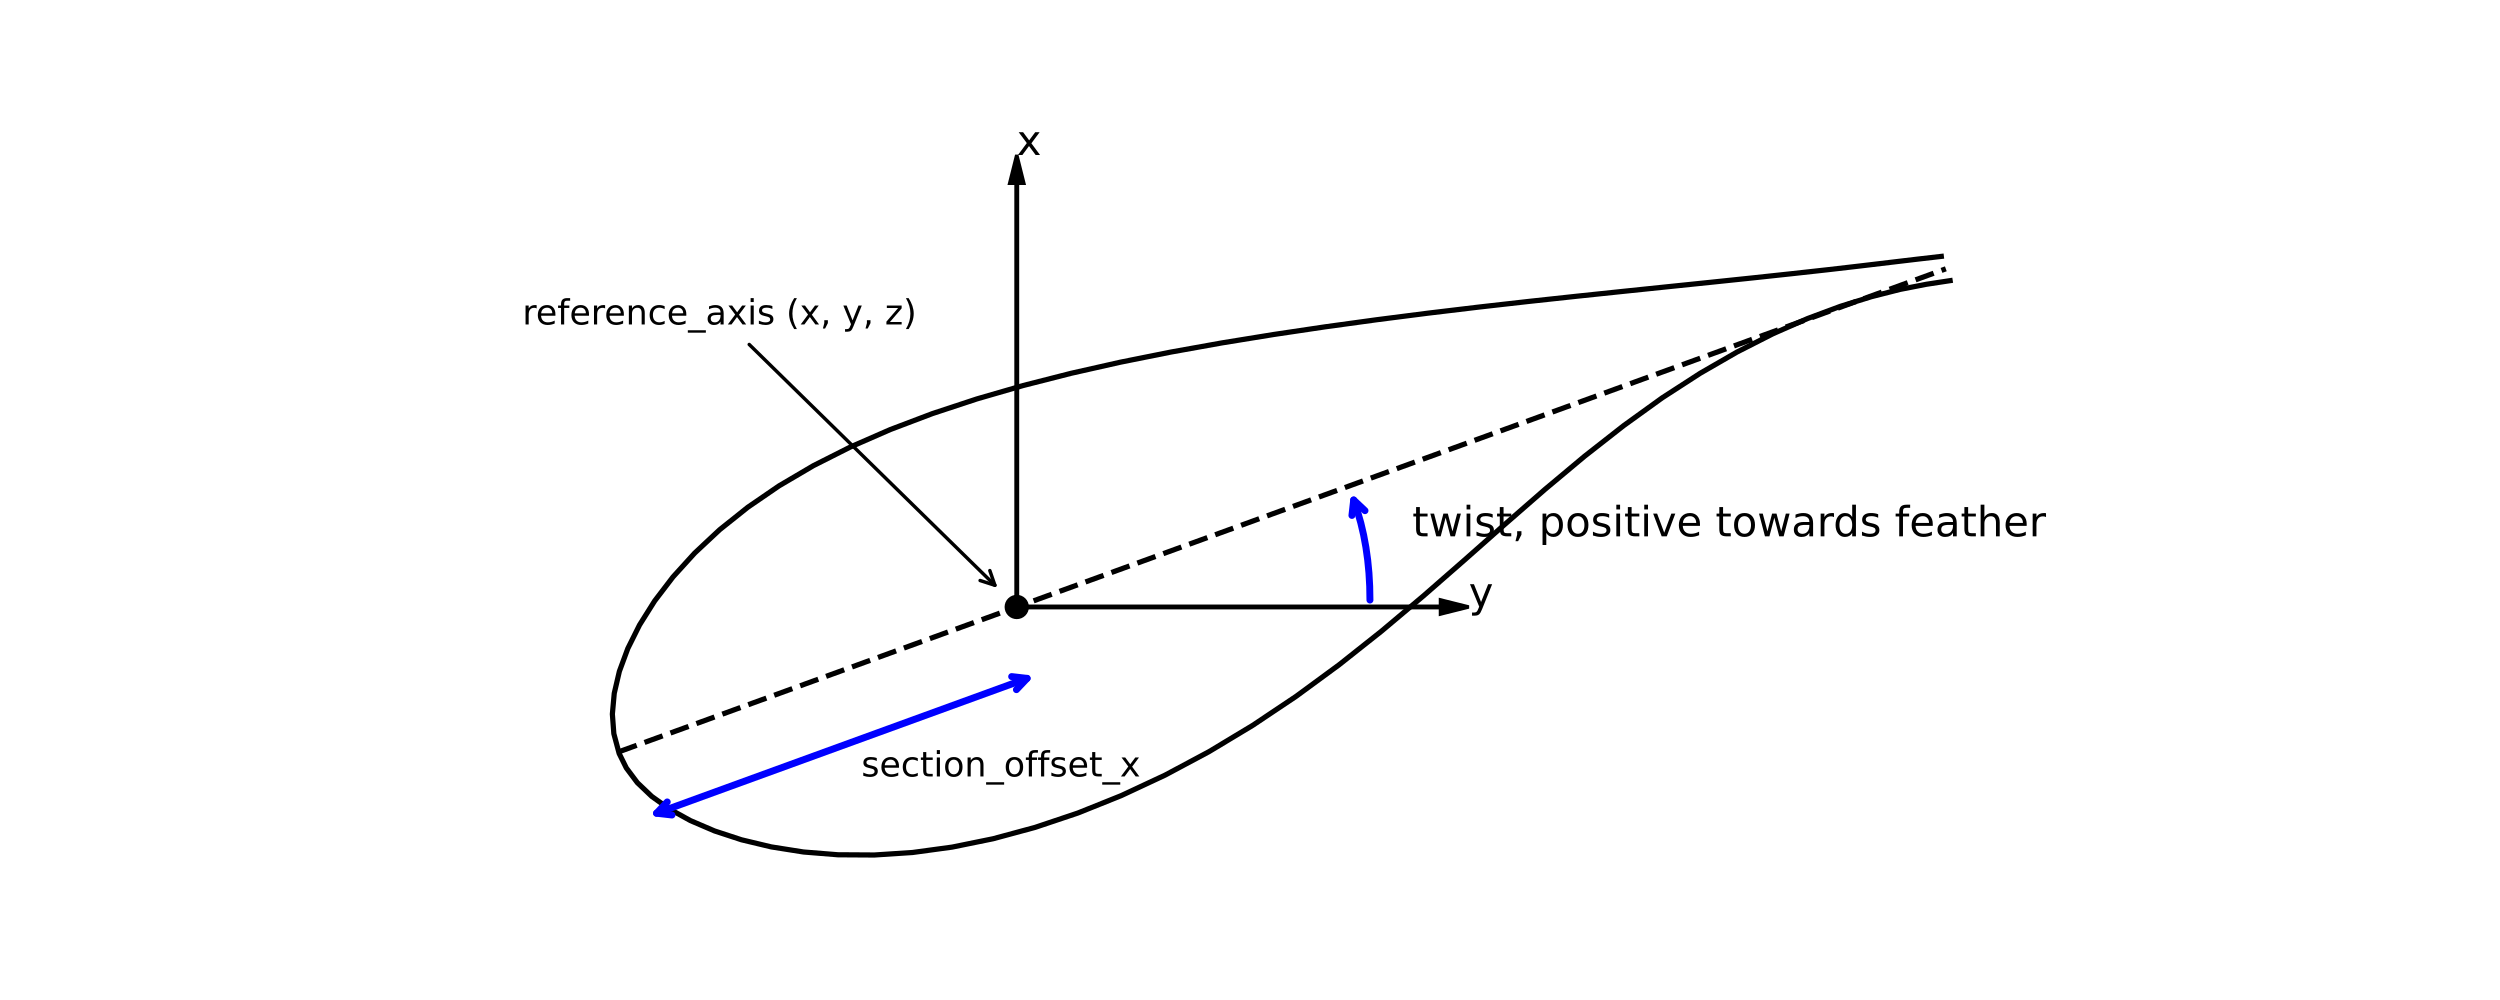
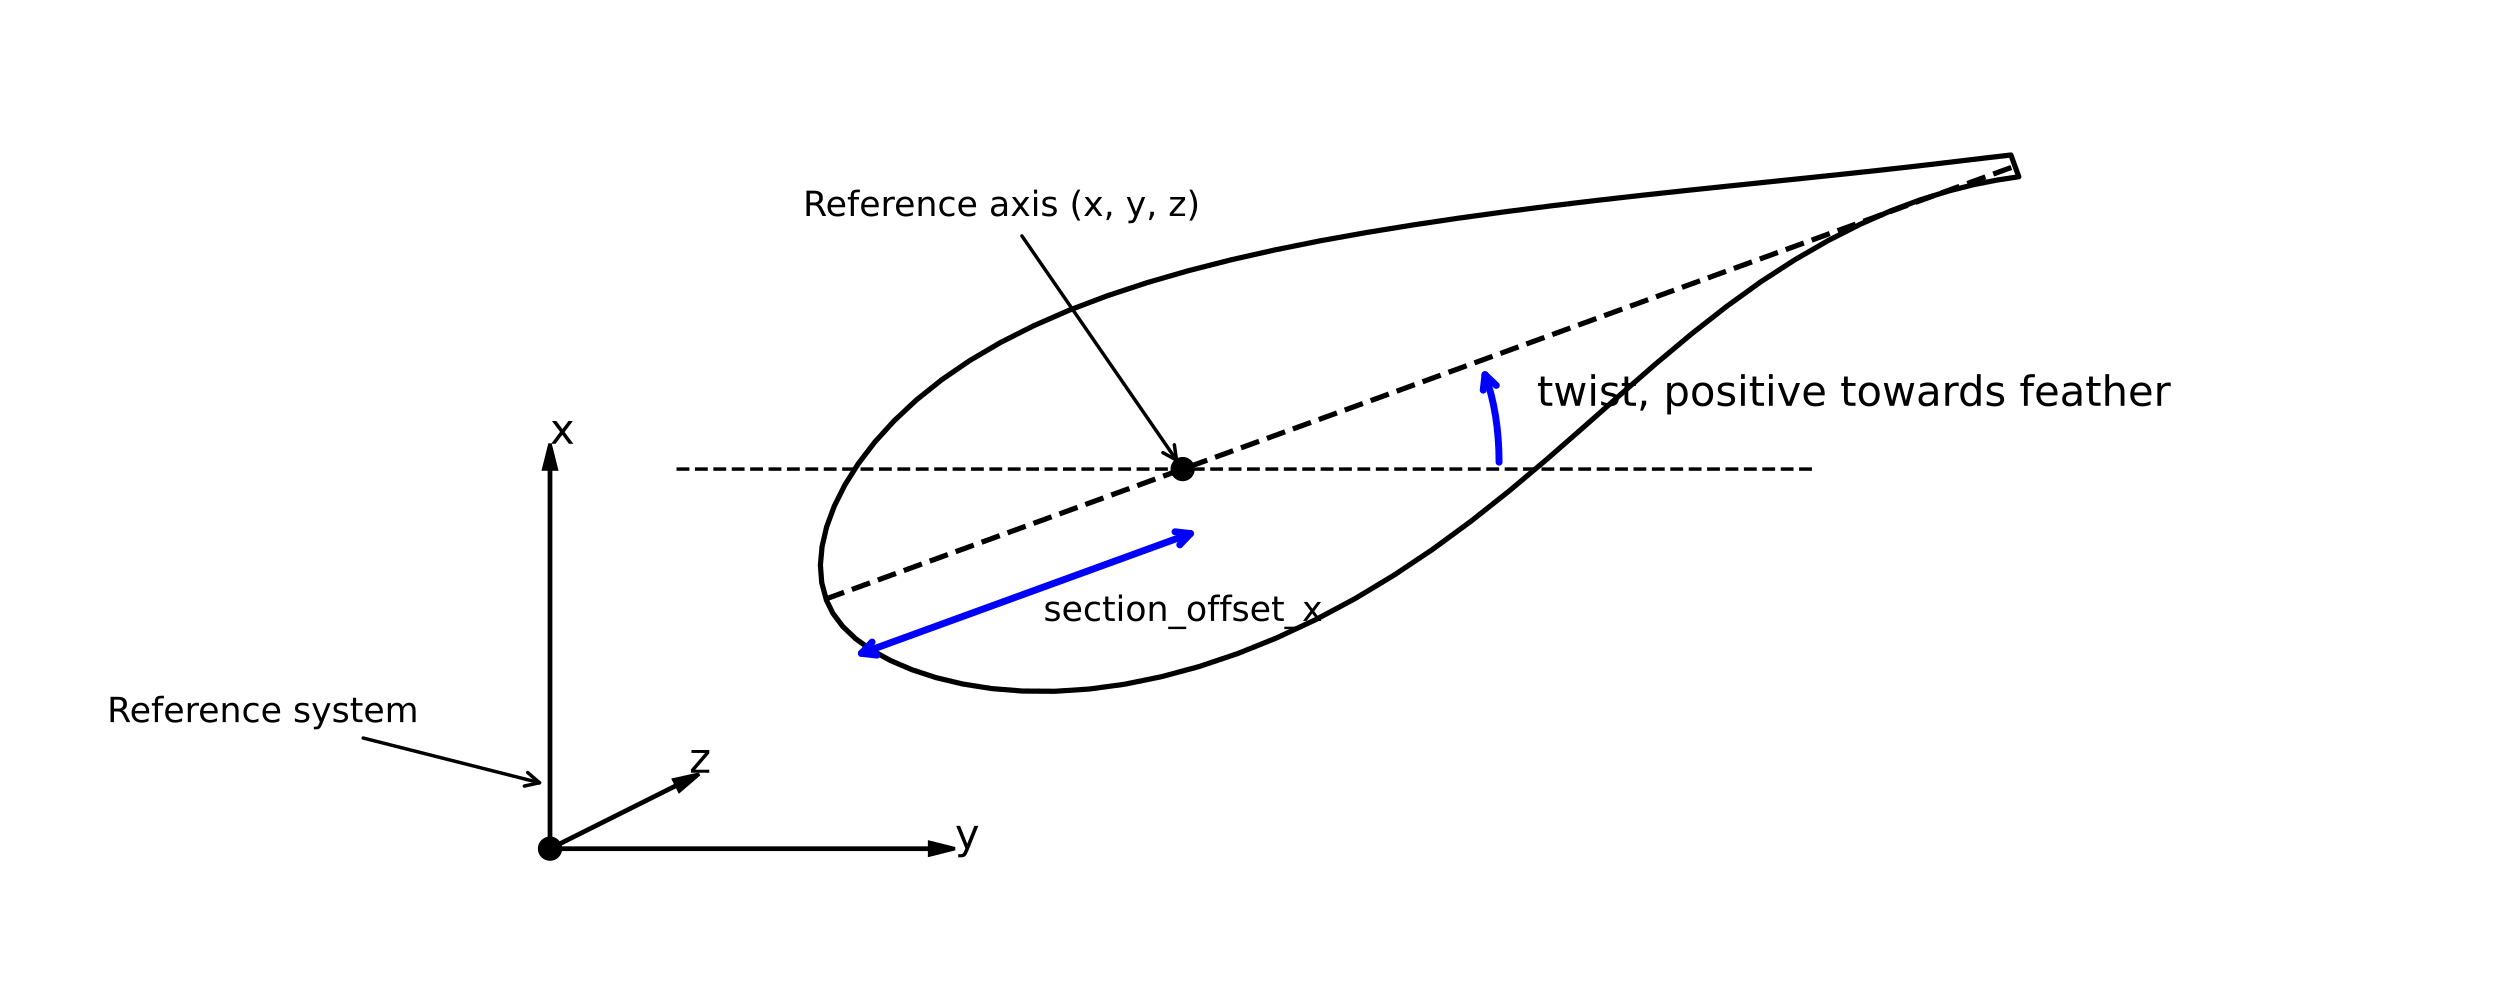
<svg xmlns="http://www.w3.org/2000/svg" xmlns:xlink="http://www.w3.org/1999/xlink" width="720pt" height="288pt" viewBox="0 0 720 288" version="1.1">
  <defs>
    <style type="text/css">*{stroke-linejoin: round; stroke-linecap: butt}</style>
  </defs>
  <g id="figure_1">
    <g id="patch_1">
      <path d="M 0 288  L 720 288  L 720 0  L 0 0  z " style="fill: #ffffff" />
    </g>
    <g id="axes_1">
      <g id="patch_2">
-         <path d="M 422.994 174.809  L 414.858 176.843  L 414.858 175.013  L 292.825 175.013  L 292.825 174.606  L 414.858 174.606  L 414.858 172.775  z " clip-path="url(#p16053d1b75)" style="stroke: #000000; stroke-linejoin: miter" />
+         <path d="M 275.012 244.418  L 267.724 246.24  L 267.724 244.6  L 158.4 244.6  L 158.4 244.236  L 267.724 244.236  L 267.724 242.596  z " clip-path="url(#p702b2cd4fe)" style="stroke: #000000; stroke-linejoin: miter" />
      </g>
      <g id="patch_3">
-         <path d="M 292.825 44.64  L 294.859 52.776  L 293.028 52.776  L 293.028 174.809  L 292.621 174.809  L 292.621 52.776  L 290.791 52.776  z " clip-path="url(#p16053d1b75)" style="stroke: #000000; stroke-linejoin: miter" />
+         <path d="M 158.4 127.806  L 160.222 135.094  L 158.582 135.094  L 158.582 244.418  L 158.218 244.418  L 158.218 135.094  L 156.578 135.094  z " clip-path="url(#p702b2cd4fe)" style="stroke: #000000; stroke-linejoin: miter" />
      </g>
      <g id="patch_4">
-         <path d="M 394.544 172.813  Q 394.566 156.872 389.861 144  " clip-path="url(#p16053d1b75)" style="fill: none; stroke: #0000ff; stroke-width: 2; stroke-linecap: round" />
-         <path d="M 389.356 148.444  L 389.861 144  L 393.113 147.07  " clip-path="url(#p16053d1b75)" style="fill: none; stroke: #0000ff; stroke-width: 2; stroke-linecap: round" />
+         <path d="M 201.36 222.938  L 195.656 227.827  L 194.923 226.36  L 158.482 244.581  L 158.319 244.255  L 194.76 226.034  L 194.026 224.568  z " clip-path="url(#p702b2cd4fe)" style="stroke: #000000; stroke-linejoin: miter" />
+       </g>
+       <g id="patch_5">
+         <path d="M 431.731 133.094  Q 431.715 119.03 427.683 107.91  " clip-path="url(#p702b2cd4fe)" style="fill: none; stroke: #0000ff; stroke-width: 2; stroke-linecap: round" />
+         <path d="M 427.166 112.352  L 427.683 107.91  L 430.926 110.989  " clip-path="url(#p702b2cd4fe)" style="fill: none; stroke: #0000ff; stroke-width: 2; stroke-linecap: round" />
      </g>
      <g id="line2d_1">
-         <path d="M 559.094 73.839  L 552.19 74.638  L 544.385 75.565  L 535.701 76.6  L 526.177 77.703  L 515.844 78.845  L 504.758 80.036  L 492.973 81.269  L 480.553 82.551  L 467.559 83.9  L 454.063 85.319  L 440.135 86.825  L 425.855 88.443  L 411.299 90.187  L 396.546 92.076  L 381.676 94.121  L 366.77 96.343  L 351.909 98.756  L 337.183 101.398  L 322.679 104.308  L 308.486 107.509  L 294.68 111.028  L 281.346 114.89  L 268.56 119.106  L 256.402 123.713  L 244.939 128.721  L 234.243 134.12  L 224.365 139.927  L 215.356 146.098  L 207.249 152.572  L 200.066 159.286  L 193.826 166.155  L 188.531 173.086  L 184.193 179.985  L 180.81 186.77  L 178.379 193.352  L 176.903 199.681  L 176.363 205.653  L 176.787 211.303  L 178.316 217.002  L 180.38 221.173  L 183.554 225.411  L 187.707 229.363  L 192.812 233.007  L 198.851 236.337  L 205.786 239.311  L 213.563 241.861  L 222.126 243.908  L 231.399 245.373  L 241.318 246.174  L 251.804 246.24  L 262.798 245.52  L 274.222 243.964  L 286.01 241.561  L 298.104 238.289  L 310.432 234.148  L 322.927 229.133  L 335.525 223.248  L 348.155 216.5  L 360.754 208.919  L 373.271 200.549  L 385.652 191.463  L 397.867 181.779  L 409.898 171.66  L 421.746 161.314  L 433.427 150.984  L 444.96 140.934  L 456.359 131.4  L 467.624 122.577  L 478.723 114.572  L 489.638 107.513  L 500.29 101.372  L 510.613 96.121  L 520.542 91.754  L 530.008 88.23  L 538.925 85.457  L 547.218 83.348  L 554.821 81.866  L 561.637 80.826  " clip-path="url(#p16053d1b75)" style="fill: none; stroke: #000000; stroke-width: 1.5; stroke-linecap: square" />
+         <path d="M 580.311 47.849  L 579.144 44.64  L 572.959 45.355  L 565.967 46.186  L 558.187 47.114  L 549.655 48.102  L 540.398 49.125  L 530.467 50.192  L 519.909 51.296  L 508.783 52.445  L 497.142 53.653  L 485.051 54.924  L 472.575 56.274  L 459.781 57.723  L 446.742 59.285  L 433.525 60.978  L 420.203 62.809  L 406.85 64.8  L 393.537 66.962  L 380.344 69.328  L 367.352 71.936  L 354.636 74.803  L 342.269 77.955  L 330.323 81.415  L 318.869 85.192  L 307.977 89.319  L 297.708 93.806  L 288.126 98.643  L 279.277 103.845  L 271.206 109.373  L 263.944 115.173  L 257.508 121.188  L 251.918 127.341  L 247.175 133.551  L 243.289 139.731  L 240.258 145.809  L 238.08 151.706  L 236.758 157.376  L 236.274 162.725  L 236.654 167.787  L 238.024 172.893  L 239.873 176.629  L 242.716 180.426  L 246.436 183.966  L 251.01 187.231  L 256.42 190.214  L 262.633 192.878  L 269.599 195.162  L 277.271 196.997  L 285.578 198.309  L 294.464 199.026  L 303.858 199.085  L 313.707 198.44  L 323.941 197.046  L 334.501 194.893  L 345.336 191.962  L 356.38 188.253  L 367.573 183.76  L 378.86 178.488  L 390.174 172.443  L 401.461 165.651  L 412.674 158.153  L 423.765 150.014  L 434.708 141.338  L 445.486 132.273  L 456.1 123.004  L 466.565 113.75  L 476.896 104.747  L 487.109 96.206  L 497.2 88.302  L 507.143 81.13  L 516.921 74.806  L 526.464 69.305  L 535.712 64.601  L 544.607 60.689  L 553.087 57.533  L 561.075 55.048  L 568.504 53.158  L 575.316 51.831  L 581.422 50.9  L 580.311 47.849  " clip-path="url(#p702b2cd4fe)" style="fill: none; stroke: #000000; stroke-width: 1.5; stroke-linecap: square" />
      </g>
      <g id="line2d_2">
-         <path d="M 178.15 216.547  L 220.622 201.089  L 263.094 185.63  L 305.566 170.172  L 348.038 154.713  L 390.51 139.255  L 432.982 123.796  L 475.454 108.338  L 517.926 92.879  L 560.398 77.421  " clip-path="url(#p16053d1b75)" style="fill: none; stroke-dasharray: 5.55,2.4; stroke-dashoffset: 0; stroke: #000000; stroke-width: 1.5" />
+         <path d="M 237.876 172.485  L 275.924 158.637  L 313.972 144.788  L 352.021 130.94  L 390.069 117.091  L 428.118 103.243  L 466.166 89.394  L 504.215 75.546  L 542.263 61.697  L 580.311 47.849  " clip-path="url(#p702b2cd4fe)" style="fill: none; stroke-dasharray: 5.55,2.4; stroke-dashoffset: 0; stroke: #000000; stroke-width: 1.5" />
      </g>
      <g id="line2d_3">
        <defs>
-           <path id="ma358cf9336" d="M 0 3  C 0.796 3 1.559 2.684 2.121 2.121  C 2.684 1.559 3 0.796 3 0  C 3 -0.796 2.684 -1.559 2.121 -2.121  C 1.559 -2.684 0.796 -3 0 -3  C -0.796 -3 -1.559 -2.684 -2.121 -2.121  C -2.684 -1.559 -3 -0.796 -3 0  C -3 0.796 -2.684 1.559 -2.121 2.121  C -1.559 2.684 -0.796 3 0 3  z " style="stroke: #000000" />
+           <path id="md235db20d7" d="M 0 3  C 0.796 3 1.559 2.684 2.121 2.121  C 2.684 1.559 3 0.796 3 0  C 3 -0.796 2.684 -1.559 2.121 -2.121  C 1.559 -2.684 0.796 -3 0 -3  C -0.796 -3 -1.559 -2.684 -2.121 -2.121  C -2.684 -1.559 -3 -0.796 -3 0  C -3 0.796 -2.684 1.559 -2.121 2.121  C -1.559 2.684 -0.796 3 0 3  z " style="stroke: #000000" />
        </defs>
-         <g clip-path="url(#p16053d1b75)">
-           <use xlink:href="#ma358cf9336" x="292.825" y="174.809" style="stroke: #000000" />
-         </g>
-       </g>
-       <g id="patch_5">
-         <path d="M 215.776 99.21  Q 251.553 134.276 286.531 168.56  " style="fill: none; stroke: #000000; stroke-linecap: round" />
-         <path d="M 285.074 164.331  L 286.531 168.56  L 282.274 167.188  " style="fill: none; stroke: #000000; stroke-linecap: round" />
+         <g clip-path="url(#p702b2cd4fe)">
+           <use xlink:href="#md235db20d7" x="158.4" y="244.418" style="stroke: #000000" />
+         </g>
+       </g>
+       <g id="line2d_4">
+         <g clip-path="url(#p702b2cd4fe)">
+           <use xlink:href="#md235db20d7" x="340.606" y="135.094" style="stroke: #000000" />
+         </g>
+       </g>
+       <g id="line2d_5">
+         <path d="M 194.841 135.094  L 276.834 135.094  L 358.827 135.094  L 440.82 135.094  L 522.813 135.094  " clip-path="url(#p702b2cd4fe)" style="fill: none; stroke-dasharray: 3.7,1.6; stroke-dashoffset: 0; stroke: #000000" />
      </g>
      <g id="text_1">
-         <g transform="translate(150.452 93.45348) scale(0.1 -0.1)">
-           <defs>
-             <path id="DejaVuSans-72" d="M 2631 2963  Q 2534 3019 2420 3045  Q 2306 3072 2169 3072  Q 1681 3072 1420 2755  Q 1159 2438 1159 1844  L 1159 0  L 581 0  L 581 3500  L 1159 3500  L 1159 2956  Q 1341 3275 1631 3429  Q 1922 3584 2338 3584  Q 2397 3584 2469 3576  Q 2541 3569 2628 3553  L 2631 2963  z " transform="scale(0.015625)" />
+         <g transform="translate(158.4001 127.8059) scale(0.12 -0.12)">
+           <defs>
+             <path id="DejaVuSans-78" d="M 3513 3500  L 2247 1797  L 3578 0  L 2900 0  L 1881 1375  L 863 0  L 184 0  L 1544 1831  L 300 3500  L 978 3500  L 1906 2253  L 2834 3500  L 3513 3500  z " transform="scale(0.015625)" />
+           </defs>
+           <use xlink:href="#DejaVuSans-78" />
+         </g>
+       </g>
+       <g id="text_2">
+         <g transform="translate(275.0121 244.4179) scale(0.12 -0.12)">
+           <defs>
+             <path id="DejaVuSans-79" d="M 2059 -325  Q 1816 -950 1584 -1140  Q 1353 -1331 966 -1331  L 506 -1331  L 506 -850  L 844 -850  Q 1081 -850 1212 -737  Q 1344 -625 1503 -206  L 1606 56  L 191 3500  L 800 3500  L 1894 763  L 2988 3500  L 3597 3500  L 2059 -325  z " transform="scale(0.015625)" />
+           </defs>
+           <use xlink:href="#DejaVuSans-79" />
+         </g>
+       </g>
+       <g id="text_3">
+         <g transform="translate(198.4855 222.5532) scale(0.12 -0.12)">
+           <defs>
+             <path id="DejaVuSans-7a" d="M 353 3500  L 3084 3500  L 3084 2975  L 922 459  L 3084 459  L 3084 0  L 275 0  L 275 525  L 2438 3041  L 353 3041  L 353 3500  z " transform="scale(0.015625)" />
+           </defs>
+           <use xlink:href="#DejaVuSans-7a" />
+         </g>
+       </g>
+       <g id="patch_6">
+         <path d="M 104.591 212.547  Q 130.525 219.126 155.375 225.43  " style="fill: none; stroke: #000000; stroke-linecap: round" />
+         <path d="M 151.99 222.508  L 155.375 225.43  L 151.006 226.385  " style="fill: none; stroke: #000000; stroke-linecap: round" />
+       </g>
+       <g id="text_4">
+         <g transform="translate(30.85564 207.9767) scale(0.1 -0.1)">
+           <defs>
+             <path id="DejaVuSans-52" d="M 2841 2188  Q 3044 2119 3236 1894  Q 3428 1669 3622 1275  L 4263 0  L 3584 0  L 2988 1197  Q 2756 1666 2539 1819  Q 2322 1972 1947 1972  L 1259 1972  L 1259 0  L 628 0  L 628 4666  L 2053 4666  Q 2853 4666 3247 4331  Q 3641 3997 3641 3322  Q 3641 2881 3436 2590  Q 3231 2300 2841 2188  z M 1259 4147  L 1259 2491  L 2053 2491  Q 2509 2491 2742 2702  Q 2975 2913 2975 3322  Q 2975 3731 2742 3939  Q 2509 4147 2053 4147  L 1259 4147  z " transform="scale(0.015625)" />
            <path id="DejaVuSans-65" d="M 3597 1894  L 3597 1613  L 953 1613  Q 991 1019 1311 708  Q 1631 397 2203 397  Q 2534 397 2845 478  Q 3156 559 3463 722  L 3463 178  Q 3153 47 2828 -22  Q 2503 -91 2169 -91  Q 1331 -91 842 396  Q 353 884 353 1716  Q 353 2575 817 3079  Q 1281 3584 2069 3584  Q 2775 3584 3186 3129  Q 3597 2675 3597 1894  z M 3022 2063  Q 3016 2534 2758 2815  Q 2500 3097 2075 3097  Q 1594 3097 1305 2825  Q 1016 2553 972 2059  L 3022 2063  z " transform="scale(0.015625)" />
            <path id="DejaVuSans-66" d="M 2375 4863  L 2375 4384  L 1825 4384  Q 1516 4384 1395 4259  Q 1275 4134 1275 3809  L 1275 3500  L 2222 3500  L 2222 3053  L 1275 3053  L 1275 0  L 697 0  L 697 3053  L 147 3053  L 147 3500  L 697 3500  L 697 3744  Q 697 4328 969 4595  Q 1241 4863 1831 4863  L 2375 4863  z " transform="scale(0.015625)" />
+             <path id="DejaVuSans-72" d="M 2631 2963  Q 2534 3019 2420 3045  Q 2306 3072 2169 3072  Q 1681 3072 1420 2755  Q 1159 2438 1159 1844  L 1159 0  L 581 0  L 581 3500  L 1159 3500  L 1159 2956  Q 1341 3275 1631 3429  Q 1922 3584 2338 3584  Q 2397 3584 2469 3576  Q 2541 3569 2628 3553  L 2631 2963  z " transform="scale(0.015625)" />
            <path id="DejaVuSans-6e" d="M 3513 2113  L 3513 0  L 2938 0  L 2938 2094  Q 2938 2591 2744 2837  Q 2550 3084 2163 3084  Q 1697 3084 1428 2787  Q 1159 2491 1159 1978  L 1159 0  L 581 0  L 581 3500  L 1159 3500  L 1159 2956  Q 1366 3272 1645 3428  Q 1925 3584 2291 3584  Q 2894 3584 3203 3211  Q 3513 2838 3513 2113  z " transform="scale(0.015625)" />
            <path id="DejaVuSans-63" d="M 3122 3366  L 3122 2828  Q 2878 2963 2633 3030  Q 2388 3097 2138 3097  Q 1578 3097 1268 2742  Q 959 2388 959 1747  Q 959 1106 1268 751  Q 1578 397 2138 397  Q 2388 397 2633 464  Q 2878 531 3122 666  L 3122 134  Q 2881 22 2623 -34  Q 2366 -91 2075 -91  Q 1284 -91 818 406  Q 353 903 353 1747  Q 353 2603 823 3093  Q 1294 3584 2113 3584  Q 2378 3584 2631 3529  Q 2884 3475 3122 3366  z " transform="scale(0.015625)" />
-             <path id="DejaVuSans-5f" d="M 3263 -1063  L 3263 -1509  L -63 -1509  L -63 -1063  L 3263 -1063  z " transform="scale(0.015625)" />
+             <path id="DejaVuSans-20" transform="scale(0.015625)" />
+             <path id="DejaVuSans-73" d="M 2834 3397  L 2834 2853  Q 2591 2978 2328 3040  Q 2066 3103 1784 3103  Q 1356 3103 1142 2972  Q 928 2841 928 2578  Q 928 2378 1081 2264  Q 1234 2150 1697 2047  L 1894 2003  Q 2506 1872 2764 1633  Q 3022 1394 3022 966  Q 3022 478 2636 193  Q 2250 -91 1575 -91  Q 1294 -91 989 -36  Q 684 19 347 128  L 347 722  Q 666 556 975 473  Q 1284 391 1588 391  Q 1994 391 2212 530  Q 2431 669 2431 922  Q 2431 1156 2273 1281  Q 2116 1406 1581 1522  L 1381 1569  Q 847 1681 609 1914  Q 372 2147 372 2553  Q 372 3047 722 3315  Q 1072 3584 1716 3584  Q 2034 3584 2315 3537  Q 2597 3491 2834 3397  z " transform="scale(0.015625)" />
+             <path id="DejaVuSans-74" d="M 1172 4494  L 1172 3500  L 2356 3500  L 2356 3053  L 1172 3053  L 1172 1153  Q 1172 725 1289 603  Q 1406 481 1766 481  L 2356 481  L 2356 0  L 1766 0  Q 1100 0 847 248  Q 594 497 594 1153  L 594 3053  L 172 3053  L 172 3500  L 594 3500  L 594 4494  L 1172 4494  z " transform="scale(0.015625)" />
+             <path id="DejaVuSans-6d" d="M 3328 2828  Q 3544 3216 3844 3400  Q 4144 3584 4550 3584  Q 5097 3584 5394 3201  Q 5691 2819 5691 2113  L 5691 0  L 5113 0  L 5113 2094  Q 5113 2597 4934 2840  Q 4756 3084 4391 3084  Q 3944 3084 3684 2787  Q 3425 2491 3425 1978  L 3425 0  L 2847 0  L 2847 2094  Q 2847 2600 2669 2842  Q 2491 3084 2119 3084  Q 1678 3084 1418 2786  Q 1159 2488 1159 1978  L 1159 0  L 581 0  L 581 3500  L 1159 3500  L 1159 2956  Q 1356 3278 1631 3431  Q 1906 3584 2284 3584  Q 2666 3584 2933 3390  Q 3200 3197 3328 2828  z " transform="scale(0.015625)" />
+           </defs>
+           <use xlink:href="#DejaVuSans-52" />
+           <use xlink:href="#DejaVuSans-65" transform="translate(64.98242 0)" />
+           <use xlink:href="#DejaVuSans-66" transform="translate(126.5059 0)" />
+           <use xlink:href="#DejaVuSans-65" transform="translate(161.7109 0)" />
+           <use xlink:href="#DejaVuSans-72" transform="translate(223.2344 0)" />
+           <use xlink:href="#DejaVuSans-65" transform="translate(262.0977 0)" />
+           <use xlink:href="#DejaVuSans-6e" transform="translate(323.6211 0)" />
+           <use xlink:href="#DejaVuSans-63" transform="translate(387 0)" />
+           <use xlink:href="#DejaVuSans-65" transform="translate(441.9805 0)" />
+           <use xlink:href="#DejaVuSans-20" transform="translate(503.5039 0)" />
+           <use xlink:href="#DejaVuSans-73" transform="translate(535.291 0)" />
+           <use xlink:href="#DejaVuSans-79" transform="translate(587.3906 0)" />
+           <use xlink:href="#DejaVuSans-73" transform="translate(646.5703 0)" />
+           <use xlink:href="#DejaVuSans-74" transform="translate(698.6699 0)" />
+           <use xlink:href="#DejaVuSans-65" transform="translate(737.8789 0)" />
+           <use xlink:href="#DejaVuSans-6d" transform="translate(799.4023 0)" />
+         </g>
+       </g>
+       <g id="patch_7">
+         <path d="M 294.307 67.94  Q 316.89 100.695 338.839 132.53  " style="fill: none; stroke: #000000; stroke-linecap: round" />
+         <path d="M 338.215 128.102  L 338.839 132.53  L 334.922 130.372  " style="fill: none; stroke: #000000; stroke-linecap: round" />
+       </g>
+       <g id="text_5">
+         <g transform="translate(231.2826 62.21162) scale(0.1 -0.1)">
+           <defs>
            <path id="DejaVuSans-61" d="M 2194 1759  Q 1497 1759 1228 1600  Q 959 1441 959 1056  Q 959 750 1161 570  Q 1363 391 1709 391  Q 2188 391 2477 730  Q 2766 1069 2766 1631  L 2766 1759  L 2194 1759  z M 3341 1997  L 3341 0  L 2766 0  L 2766 531  Q 2569 213 2275 61  Q 1981 -91 1556 -91  Q 1019 -91 701 211  Q 384 513 384 1019  Q 384 1609 779 1909  Q 1175 2209 1959 2209  L 2766 2209  L 2766 2266  Q 2766 2663 2505 2880  Q 2244 3097 1772 3097  Q 1472 3097 1187 3025  Q 903 2953 641 2809  L 641 3341  Q 956 3463 1253 3523  Q 1550 3584 1831 3584  Q 2591 3584 2966 3190  Q 3341 2797 3341 1997  z " transform="scale(0.015625)" />
-             <path id="DejaVuSans-78" d="M 3513 3500  L 2247 1797  L 3578 0  L 2900 0  L 1881 1375  L 863 0  L 184 0  L 1544 1831  L 300 3500  L 978 3500  L 1906 2253  L 2834 3500  L 3513 3500  z " transform="scale(0.015625)" />
            <path id="DejaVuSans-69" d="M 603 3500  L 1178 3500  L 1178 0  L 603 0  L 603 3500  z M 603 4863  L 1178 4863  L 1178 4134  L 603 4134  L 603 4863  z " transform="scale(0.015625)" />
-             <path id="DejaVuSans-73" d="M 2834 3397  L 2834 2853  Q 2591 2978 2328 3040  Q 2066 3103 1784 3103  Q 1356 3103 1142 2972  Q 928 2841 928 2578  Q 928 2378 1081 2264  Q 1234 2150 1697 2047  L 1894 2003  Q 2506 1872 2764 1633  Q 3022 1394 3022 966  Q 3022 478 2636 193  Q 2250 -91 1575 -91  Q 1294 -91 989 -36  Q 684 19 347 128  L 347 722  Q 666 556 975 473  Q 1284 391 1588 391  Q 1994 391 2212 530  Q 2431 669 2431 922  Q 2431 1156 2273 1281  Q 2116 1406 1581 1522  L 1381 1569  Q 847 1681 609 1914  Q 372 2147 372 2553  Q 372 3047 722 3315  Q 1072 3584 1716 3584  Q 2034 3584 2315 3537  Q 2597 3491 2834 3397  z " transform="scale(0.015625)" />
-             <path id="DejaVuSans-20" transform="scale(0.015625)" />
            <path id="DejaVuSans-28" d="M 1984 4856  Q 1566 4138 1362 3434  Q 1159 2731 1159 2009  Q 1159 1288 1364 580  Q 1569 -128 1984 -844  L 1484 -844  Q 1016 -109 783 600  Q 550 1309 550 2009  Q 550 2706 781 3412  Q 1013 4119 1484 4856  L 1984 4856  z " transform="scale(0.015625)" />
            <path id="DejaVuSans-2c" d="M 750 794  L 1409 794  L 1409 256  L 897 -744  L 494 -744  L 750 256  L 750 794  z " transform="scale(0.015625)" />
-             <path id="DejaVuSans-79" d="M 2059 -325  Q 1816 -950 1584 -1140  Q 1353 -1331 966 -1331  L 506 -1331  L 506 -850  L 844 -850  Q 1081 -850 1212 -737  Q 1344 -625 1503 -206  L 1606 56  L 191 3500  L 800 3500  L 1894 763  L 2988 3500  L 3597 3500  L 2059 -325  z " transform="scale(0.015625)" />
-             <path id="DejaVuSans-7a" d="M 353 3500  L 3084 3500  L 3084 2975  L 922 459  L 3084 459  L 3084 0  L 275 0  L 275 525  L 2438 3041  L 353 3041  L 353 3500  z " transform="scale(0.015625)" />
            <path id="DejaVuSans-29" d="M 513 4856  L 1013 4856  Q 1481 4119 1714 3412  Q 1947 2706 1947 2009  Q 1947 1309 1714 600  Q 1481 -109 1013 -844  L 513 -844  Q 928 -128 1133 580  Q 1338 1288 1338 2009  Q 1338 2731 1133 3434  Q 928 4138 513 4856  z " transform="scale(0.015625)" />
          </defs>
-           <use xlink:href="#DejaVuSans-72" />
-           <use xlink:href="#DejaVuSans-65" transform="translate(38.86328 0)" />
-           <use xlink:href="#DejaVuSans-66" transform="translate(100.3867 0)" />
-           <use xlink:href="#DejaVuSans-65" transform="translate(135.5918 0)" />
-           <use xlink:href="#DejaVuSans-72" transform="translate(197.1152 0)" />
-           <use xlink:href="#DejaVuSans-65" transform="translate(235.9785 0)" />
-           <use xlink:href="#DejaVuSans-6e" transform="translate(297.502 0)" />
-           <use xlink:href="#DejaVuSans-63" transform="translate(360.8809 0)" />
-           <use xlink:href="#DejaVuSans-65" transform="translate(415.8613 0)" />
-           <use xlink:href="#DejaVuSans-5f" transform="translate(477.3848 0)" />
-           <use xlink:href="#DejaVuSans-61" transform="translate(527.3848 0)" />
-           <use xlink:href="#DejaVuSans-78" transform="translate(588.6641 0)" />
-           <use xlink:href="#DejaVuSans-69" transform="translate(647.8438 0)" />
-           <use xlink:href="#DejaVuSans-73" transform="translate(675.627 0)" />
-           <use xlink:href="#DejaVuSans-20" transform="translate(727.7266 0)" />
-           <use xlink:href="#DejaVuSans-28" transform="translate(759.5137 0)" />
-           <use xlink:href="#DejaVuSans-78" transform="translate(798.5273 0)" />
-           <use xlink:href="#DejaVuSans-2c" transform="translate(857.707 0)" />
-           <use xlink:href="#DejaVuSans-20" transform="translate(889.4941 0)" />
-           <use xlink:href="#DejaVuSans-79" transform="translate(921.2812 0)" />
-           <use xlink:href="#DejaVuSans-2c" transform="translate(980.4609 0)" />
-           <use xlink:href="#DejaVuSans-20" transform="translate(1012.248 0)" />
-           <use xlink:href="#DejaVuSans-7a" transform="translate(1044.035 0)" />
-           <use xlink:href="#DejaVuSans-29" transform="translate(1096.525 0)" />
-         </g>
-       </g>
-       <g id="text_2">
-         <g transform="translate(292.8247 44.64) scale(0.12 -0.12)">
-           <use xlink:href="#DejaVuSans-78" />
-         </g>
-       </g>
-       <g id="text_3">
-         <g transform="translate(422.9939 174.8093) scale(0.12 -0.12)">
-           <use xlink:href="#DejaVuSans-79" />
-         </g>
-       </g>
-       <g id="text_4">
-         <g transform="translate(406.7228 154.4703) scale(0.12 -0.12)">
-           <defs>
-             <path id="DejaVuSans-74" d="M 1172 4494  L 1172 3500  L 2356 3500  L 2356 3053  L 1172 3053  L 1172 1153  Q 1172 725 1289 603  Q 1406 481 1766 481  L 2356 481  L 2356 0  L 1766 0  Q 1100 0 847 248  Q 594 497 594 1153  L 594 3053  L 172 3053  L 172 3500  L 594 3500  L 594 4494  L 1172 4494  z " transform="scale(0.015625)" />
+           <use xlink:href="#DejaVuSans-52" />
+           <use xlink:href="#DejaVuSans-65" transform="translate(64.98242 0)" />
+           <use xlink:href="#DejaVuSans-66" transform="translate(126.5059 0)" />
+           <use xlink:href="#DejaVuSans-65" transform="translate(161.7109 0)" />
+           <use xlink:href="#DejaVuSans-72" transform="translate(223.2344 0)" />
+           <use xlink:href="#DejaVuSans-65" transform="translate(262.0977 0)" />
+           <use xlink:href="#DejaVuSans-6e" transform="translate(323.6211 0)" />
+           <use xlink:href="#DejaVuSans-63" transform="translate(387 0)" />
+           <use xlink:href="#DejaVuSans-65" transform="translate(441.9805 0)" />
+           <use xlink:href="#DejaVuSans-20" transform="translate(503.5039 0)" />
+           <use xlink:href="#DejaVuSans-61" transform="translate(535.291 0)" />
+           <use xlink:href="#DejaVuSans-78" transform="translate(596.5703 0)" />
+           <use xlink:href="#DejaVuSans-69" transform="translate(655.75 0)" />
+           <use xlink:href="#DejaVuSans-73" transform="translate(683.5332 0)" />
+           <use xlink:href="#DejaVuSans-20" transform="translate(735.6328 0)" />
+           <use xlink:href="#DejaVuSans-28" transform="translate(767.4199 0)" />
+           <use xlink:href="#DejaVuSans-78" transform="translate(806.4336 0)" />
+           <use xlink:href="#DejaVuSans-2c" transform="translate(865.6133 0)" />
+           <use xlink:href="#DejaVuSans-20" transform="translate(897.4004 0)" />
+           <use xlink:href="#DejaVuSans-79" transform="translate(929.1875 0)" />
+           <use xlink:href="#DejaVuSans-2c" transform="translate(988.3672 0)" />
+           <use xlink:href="#DejaVuSans-20" transform="translate(1020.154 0)" />
+           <use xlink:href="#DejaVuSans-7a" transform="translate(1051.941 0)" />
+           <use xlink:href="#DejaVuSans-29" transform="translate(1104.432 0)" />
+         </g>
+       </g>
+       <g id="text_6">
+         <g transform="translate(442.6419 116.8735) scale(0.12 -0.12)">
+           <defs>
            <path id="DejaVuSans-77" d="M 269 3500  L 844 3500  L 1563 769  L 2278 3500  L 2956 3500  L 3675 769  L 4391 3500  L 4966 3500  L 4050 0  L 3372 0  L 2619 2869  L 1863 0  L 1184 0  L 269 3500  z " transform="scale(0.015625)" />
            <path id="DejaVuSans-70" d="M 1159 525  L 1159 -1331  L 581 -1331  L 581 3500  L 1159 3500  L 1159 2969  Q 1341 3281 1617 3432  Q 1894 3584 2278 3584  Q 2916 3584 3314 3078  Q 3713 2572 3713 1747  Q 3713 922 3314 415  Q 2916 -91 2278 -91  Q 1894 -91 1617 61  Q 1341 213 1159 525  z M 3116 1747  Q 3116 2381 2855 2742  Q 2594 3103 2138 3103  Q 1681 3103 1420 2742  Q 1159 2381 1159 1747  Q 1159 1113 1420 752  Q 1681 391 2138 391  Q 2594 391 2855 752  Q 3116 1113 3116 1747  z " transform="scale(0.015625)" />
            <path id="DejaVuSans-6f" d="M 1959 3097  Q 1497 3097 1228 2736  Q 959 2375 959 1747  Q 959 1119 1226 758  Q 1494 397 1959 397  Q 2419 397 2687 759  Q 2956 1122 2956 1747  Q 2956 2369 2687 2733  Q 2419 3097 1959 3097  z M 1959 3584  Q 2709 3584 3137 3096  Q 3566 2609 3566 1747  Q 3566 888 3137 398  Q 2709 -91 1959 -91  Q 1206 -91 779 398  Q 353 888 353 1747  Q 353 2609 779 3096  Q 1206 3584 1959 3584  z " transform="scale(0.015625)" />
            <path id="DejaVuSans-76" d="M 191 3500  L 800 3500  L 1894 563  L 2988 3500  L 3597 3500  L 2284 0  L 1503 0  L 191 3500  z " transform="scale(0.015625)" />
            <path id="DejaVuSans-64" d="M 2906 2969  L 2906 4863  L 3481 4863  L 3481 0  L 2906 0  L 2906 525  Q 2725 213 2448 61  Q 2172 -91 1784 -91  Q 1150 -91 751 415  Q 353 922 353 1747  Q 353 2572 751 3078  Q 1150 3584 1784 3584  Q 2172 3584 2448 3432  Q 2725 3281 2906 2969  z M 947 1747  Q 947 1113 1208 752  Q 1469 391 1925 391  Q 2381 391 2643 752  Q 2906 1113 2906 1747  Q 2906 2381 2643 2742  Q 2381 3103 1925 3103  Q 1469 3103 1208 2742  Q 947 2381 947 1747  z " transform="scale(0.015625)" />
            <path id="DejaVuSans-68" d="M 3513 2113  L 3513 0  L 2938 0  L 2938 2094  Q 2938 2591 2744 2837  Q 2550 3084 2163 3084  Q 1697 3084 1428 2787  Q 1159 2491 1159 1978  L 1159 0  L 581 0  L 581 4863  L 1159 4863  L 1159 2956  Q 1366 3272 1645 3428  Q 1925 3584 2291 3584  Q 2894 3584 3203 3211  Q 3513 2838 3513 2113  z " transform="scale(0.015625)" />
          </defs>
          <use xlink:href="#DejaVuSans-74" />
          <use xlink:href="#DejaVuSans-77" transform="translate(39.20898 0)" />
          <use xlink:href="#DejaVuSans-69" transform="translate(120.9961 0)" />
          <use xlink:href="#DejaVuSans-73" transform="translate(148.7793 0)" />
          <use xlink:href="#DejaVuSans-74" transform="translate(200.8789 0)" />
          <use xlink:href="#DejaVuSans-2c" transform="translate(240.0879 0)" />
          <use xlink:href="#DejaVuSans-20" transform="translate(271.875 0)" />
          <use xlink:href="#DejaVuSans-70" transform="translate(303.6621 0)" />
          <use xlink:href="#DejaVuSans-6f" transform="translate(367.1387 0)" />
          <use xlink:href="#DejaVuSans-73" transform="translate(428.3203 0)" />
          <use xlink:href="#DejaVuSans-69" transform="translate(480.4199 0)" />
          <use xlink:href="#DejaVuSans-74" transform="translate(508.2031 0)" />
          <use xlink:href="#DejaVuSans-69" transform="translate(547.4121 0)" />
          <use xlink:href="#DejaVuSans-76" transform="translate(575.1953 0)" />
          <use xlink:href="#DejaVuSans-65" transform="translate(634.375 0)" />
          <use xlink:href="#DejaVuSans-20" transform="translate(695.8984 0)" />
          <use xlink:href="#DejaVuSans-74" transform="translate(727.6855 0)" />
          <use xlink:href="#DejaVuSans-6f" transform="translate(766.8945 0)" />
          <use xlink:href="#DejaVuSans-77" transform="translate(828.0762 0)" />
          <use xlink:href="#DejaVuSans-61" transform="translate(909.8633 0)" />
          <use xlink:href="#DejaVuSans-72" transform="translate(971.1426 0)" />
          <use xlink:href="#DejaVuSans-64" transform="translate(1010.506 0)" />
          <use xlink:href="#DejaVuSans-73" transform="translate(1073.982 0)" />
          <use xlink:href="#DejaVuSans-20" transform="translate(1126.082 0)" />
          <use xlink:href="#DejaVuSans-66" transform="translate(1157.869 0)" />
          <use xlink:href="#DejaVuSans-65" transform="translate(1193.074 0)" />
          <use xlink:href="#DejaVuSans-61" transform="translate(1254.598 0)" />
          <use xlink:href="#DejaVuSans-74" transform="translate(1315.877 0)" />
          <use xlink:href="#DejaVuSans-68" transform="translate(1355.086 0)" />
          <use xlink:href="#DejaVuSans-65" transform="translate(1418.465 0)" />
          <use xlink:href="#DejaVuSans-72" transform="translate(1479.988 0)" />
        </g>
      </g>
-       <g id="patch_6">
-         <path d="M 189.087 234.211  Q 242.446 214.79 295.804 195.369  " style="fill: none; stroke: #0000ff; stroke-width: 2; stroke-linecap: round" />
-         <path d="M 193.53 234.722  L 189.087 234.211  L 192.162 230.963  " style="fill: none; stroke: #0000ff; stroke-width: 2; stroke-linecap: round" />
-         <path d="M 291.361 194.858  L 295.804 195.369  L 292.729 198.617  " style="fill: none; stroke: #0000ff; stroke-width: 2; stroke-linecap: round" />
-       </g>
-       <g id="text_5">
-         <g transform="translate(248.079 223.6227) scale(0.1 -0.1)">
+       <g id="patch_8">
+         <path d="M 248.087 188.159  Q 295.472 170.912 342.856 153.665  " style="fill: none; stroke: #0000ff; stroke-width: 2; stroke-linecap: round" />
+         <path d="M 252.529 188.67  L 248.087 188.159  L 251.161 184.911  " style="fill: none; stroke: #0000ff; stroke-width: 2; stroke-linecap: round" />
+         <path d="M 338.414 153.154  L 342.856 153.665  L 339.782 156.913  " style="fill: none; stroke: #0000ff; stroke-width: 2; stroke-linecap: round" />
+       </g>
+       <g id="text_7">
+         <g transform="translate(300.521 178.8237) scale(0.1 -0.1)">
+           <defs>
+             <path id="DejaVuSans-5f" d="M 3263 -1063  L 3263 -1509  L -63 -1509  L -63 -1063  L 3263 -1063  z " transform="scale(0.015625)" />
+           </defs>
          <use xlink:href="#DejaVuSans-73" />
          <use xlink:href="#DejaVuSans-65" transform="translate(52.09961 0)" />
          <use xlink:href="#DejaVuSans-63" transform="translate(113.623 0)" />
          <use xlink:href="#DejaVuSans-74" transform="translate(168.6035 0)" />
          <use xlink:href="#DejaVuSans-69" transform="translate(207.8125 0)" />
          <use xlink:href="#DejaVuSans-6f" transform="translate(235.5957 0)" />
          <use xlink:href="#DejaVuSans-6e" transform="translate(296.7773 0)" />
          <use xlink:href="#DejaVuSans-5f" transform="translate(360.1562 0)" />
          <use xlink:href="#DejaVuSans-6f" transform="translate(410.1562 0)" />
          <use xlink:href="#DejaVuSans-66" transform="translate(471.3379 0)" />
          <use xlink:href="#DejaVuSans-66" transform="translate(506.543 0)" />
          <use xlink:href="#DejaVuSans-73" transform="translate(541.748 0)" />
          <use xlink:href="#DejaVuSans-65" transform="translate(593.8477 0)" />
          <use xlink:href="#DejaVuSans-74" transform="translate(655.3711 0)" />
          <use xlink:href="#DejaVuSans-5f" transform="translate(694.5801 0)" />
          <use xlink:href="#DejaVuSans-78" transform="translate(744.5801 0)" />
        </g>
      </g>
    </g>
  </g>
  <defs>
-     <clipPath id="p16053d1b75">
+     <clipPath id="p702b2cd4fe">
      <rect x="90" y="34.56" width="558" height="221.76" />
    </clipPath>
  </defs>
</svg>
